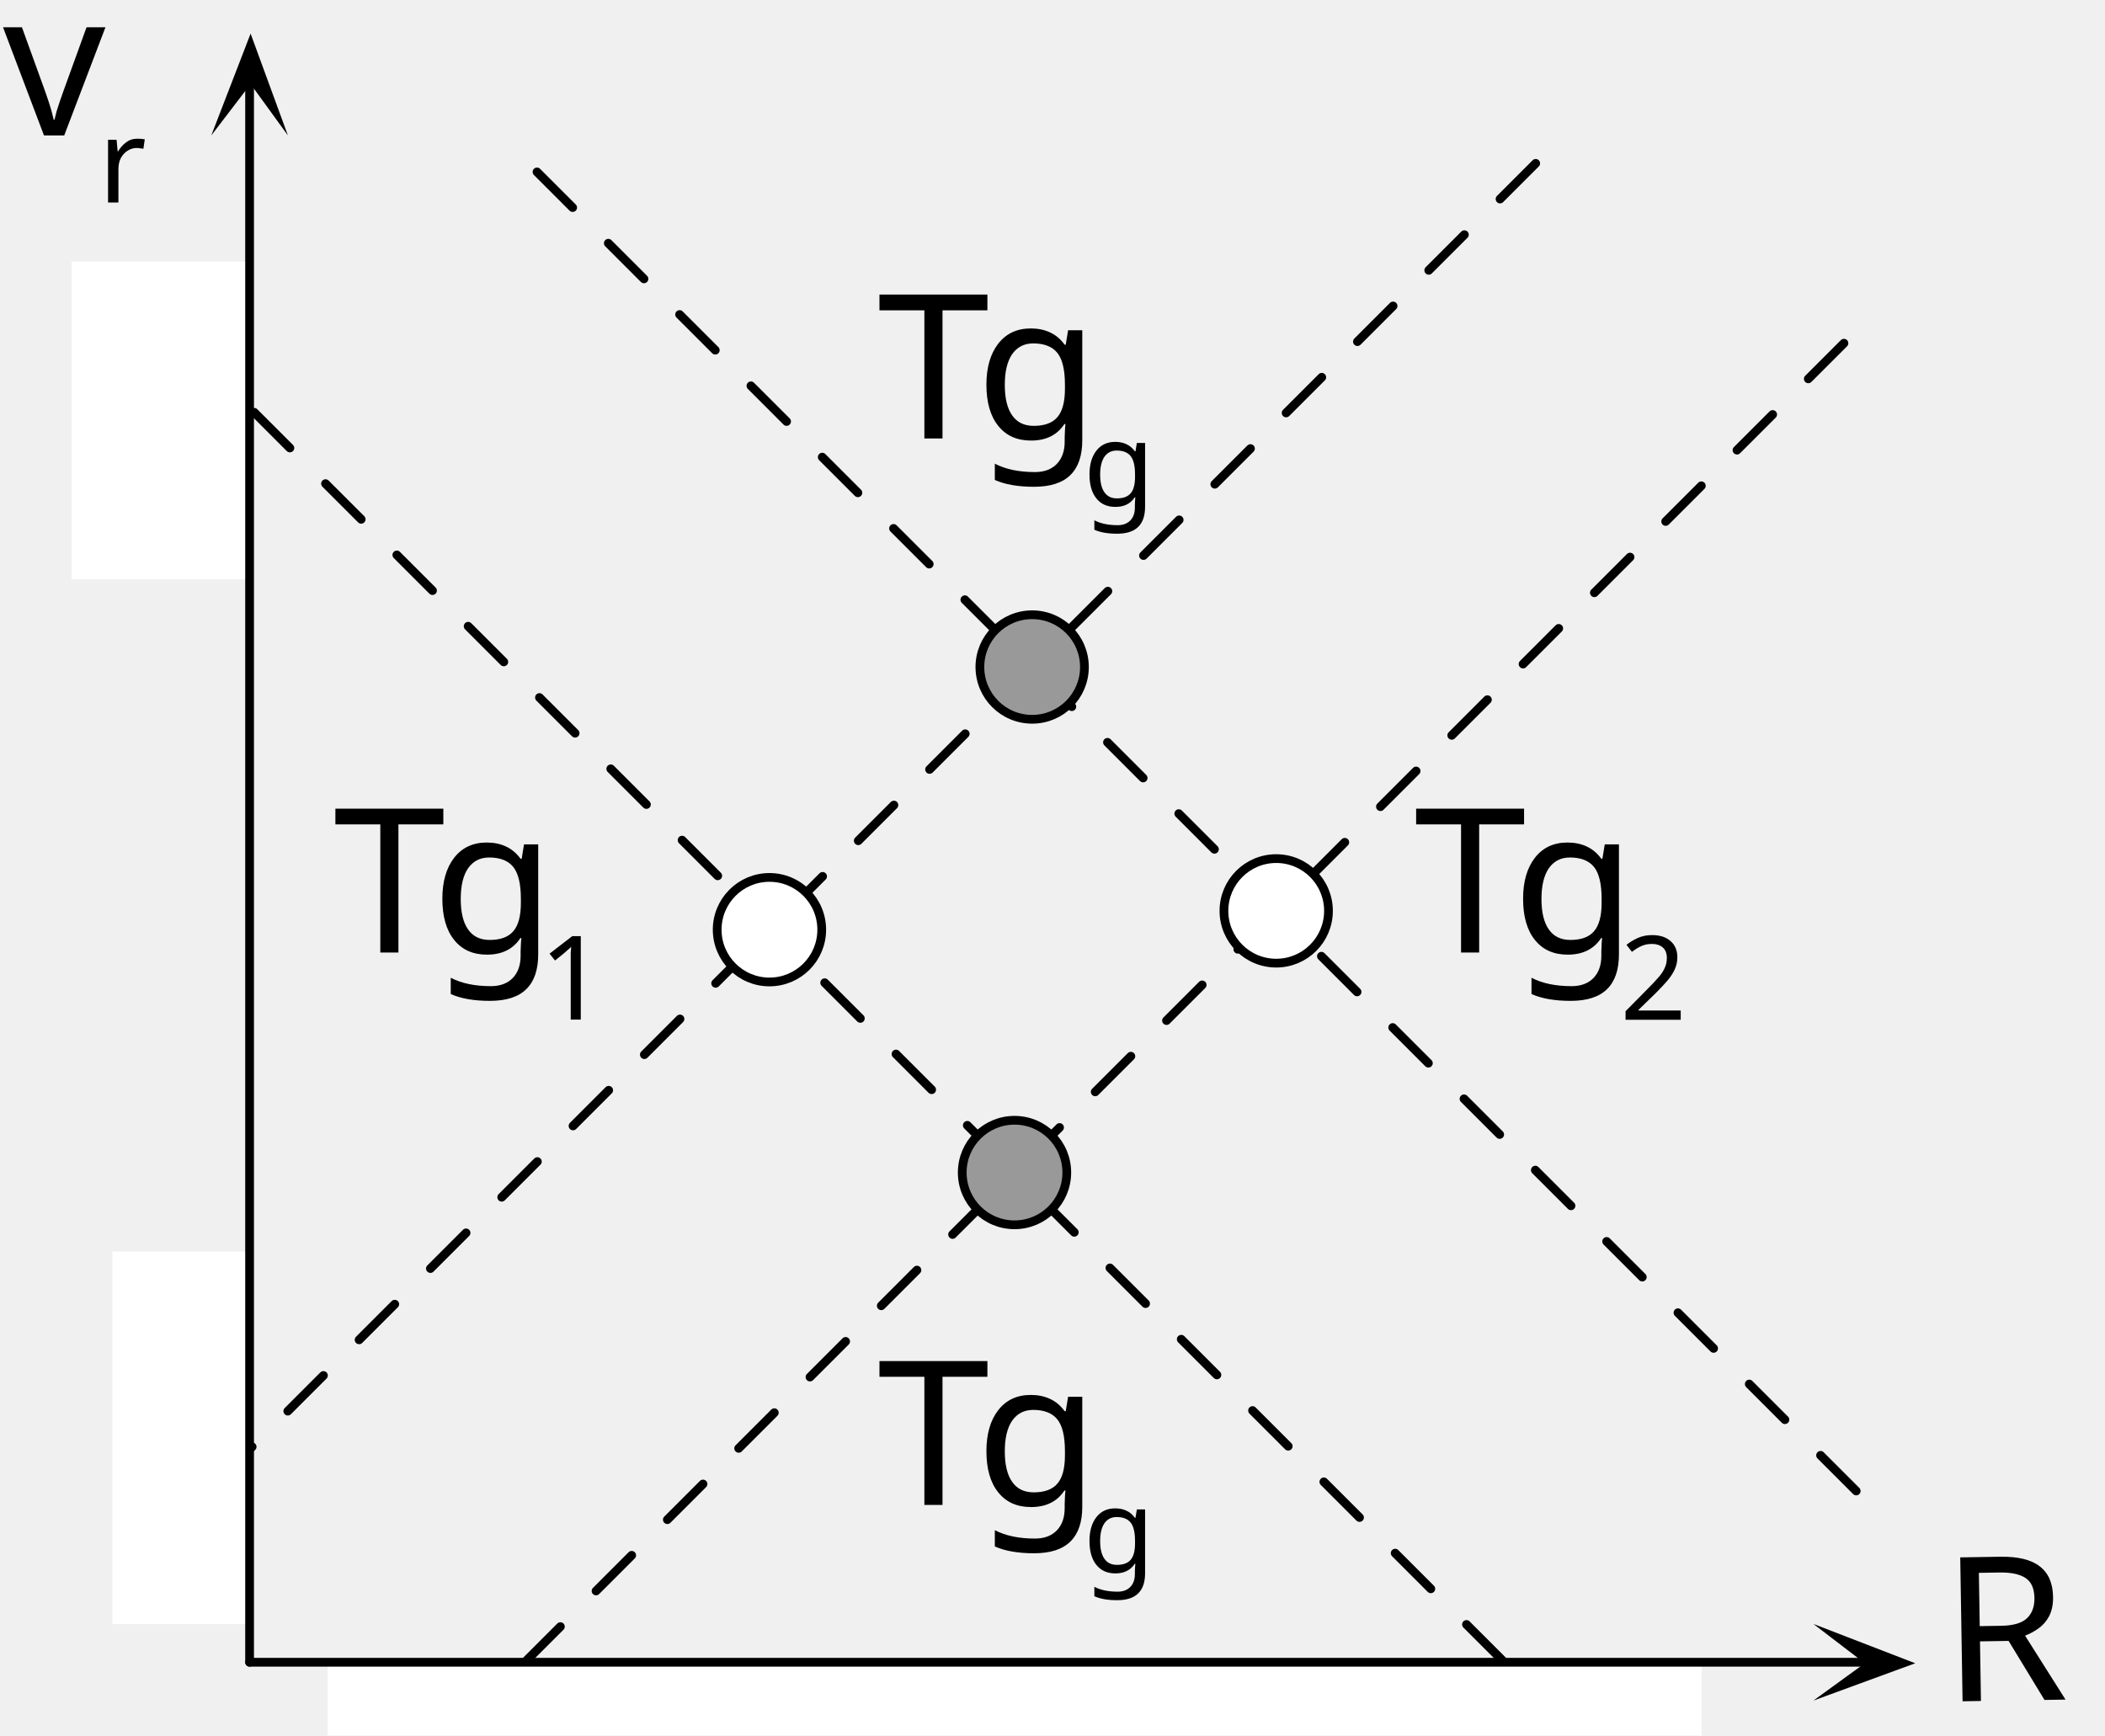
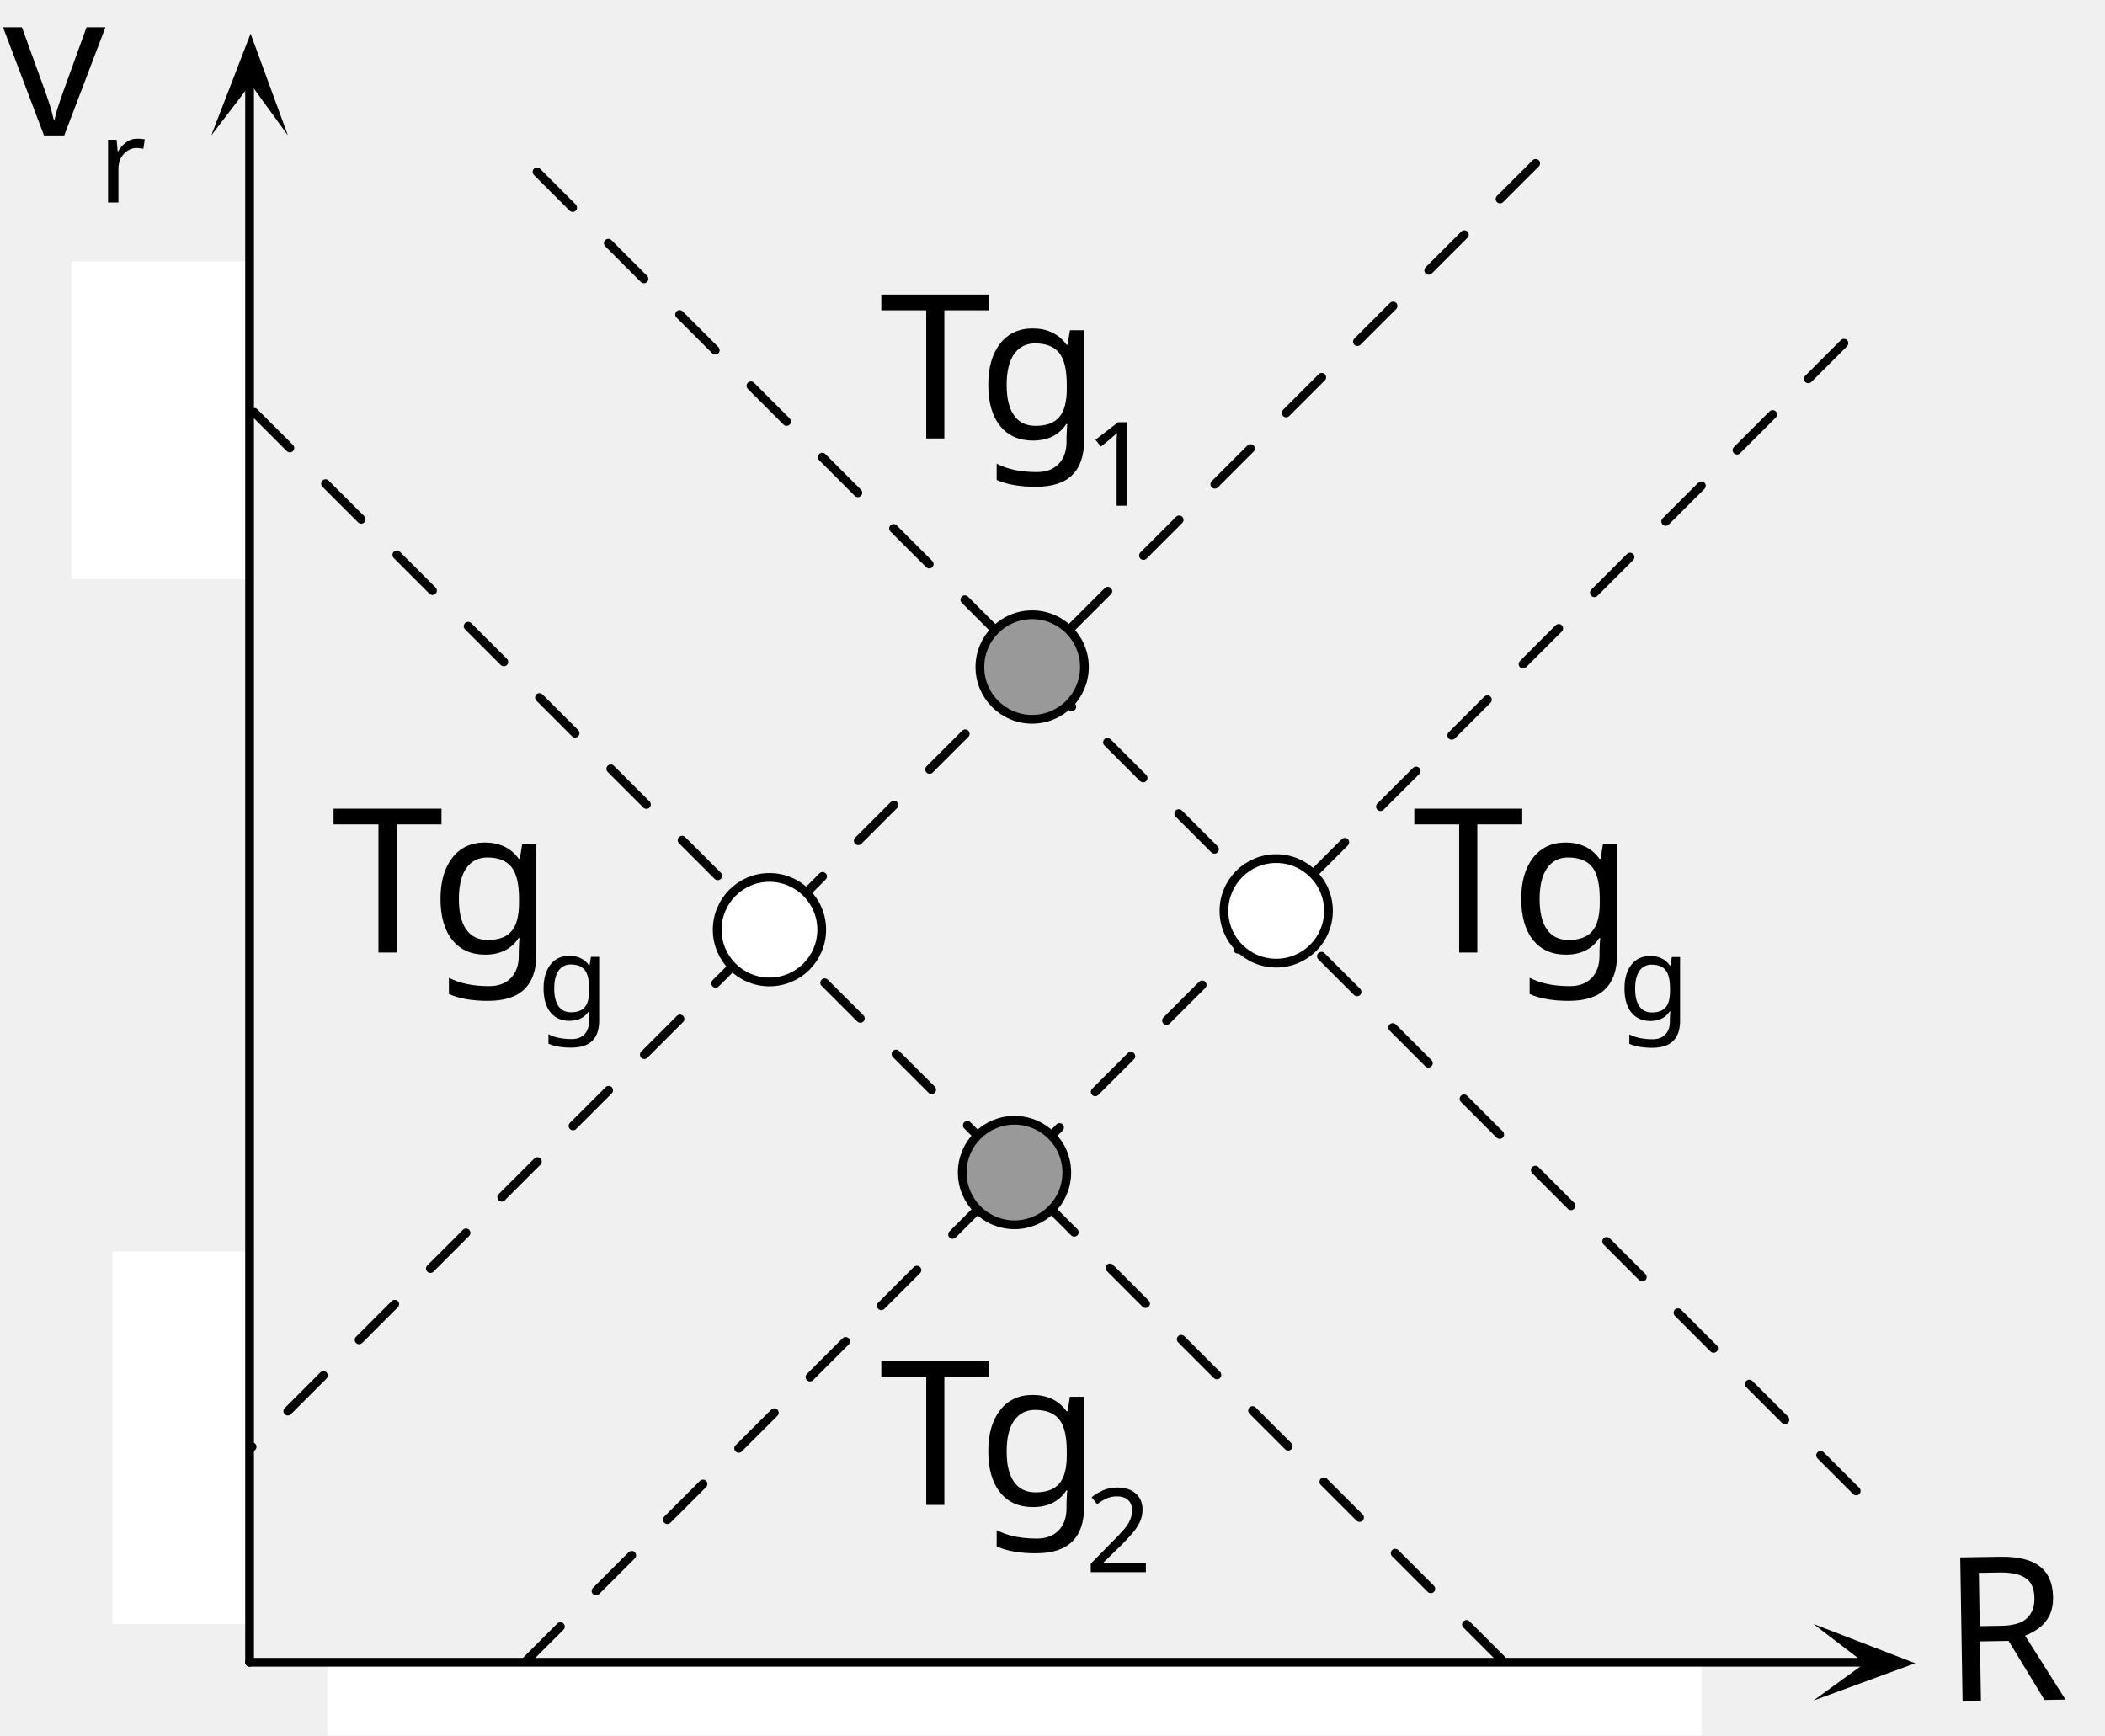
<svg xmlns="http://www.w3.org/2000/svg" id="Capa_1" data-name="Capa 1" viewBox="0 0 125.24 103.27">
  <defs>
    <style>.cls-1{font-size:12px;font-family:LinLibertineI, Linux Libertine;}.cls-2{fill-rule:evenodd;}.cls-3,.cls-7{fill:none;}.cls-3,.cls-4,.cls-5,.cls-7{stroke:#000;stroke-linecap:round;stroke-linejoin:round;stroke-width:0.52px;}.cls-3{stroke-dasharray:3;}.cls-4{fill:#999;}.cls-5,.cls-6{fill:#fff;}</style>
  </defs>
  <g id="ghostTargets">
    <text class="cls-1" transform="translate(115.61 101.25) rotate(-0.93)">R</text>
    <text class="cls-1" transform="translate(0.18 8.06)">v</text>
    <text class="cls-1" transform="translate(5.84 12.05) scale(0.58)">r</text>
    <polyline class="cls-2" points="14.91 2 12.57 8.06 14.91 5 17.13 8.06 14.91 2" />
    <polyline class="cls-2" points="113.95 98.97 107.89 96.63 110.95 98.97 107.89 101.19 113.95 98.97" />
    <line class="cls-3" x1="31.95" y1="10.23" x2="110.57" y2="88.85" />
    <line class="cls-3" x1="6.64" y1="16.05" x2="90.35" y2="99.76" />
    <line class="cls-3" x1="31.22" y1="98.91" x2="110.08" y2="20.05" />
    <line class="cls-3" x1="12.88" y1="88.21" x2="91.75" y2="9.34" />
    <circle class="cls-4" cx="61.41" cy="39.69" r="3.11" />
    <circle class="cls-5" cx="75.93" cy="54.2" r="3.11" />
    <circle class="cls-5" cx="45.78" cy="55.32" r="3.11" />
    <circle class="cls-4" cx="60.36" cy="69.77" r="3.11" />
-     <text class="cls-1" transform="translate(52.2 26.09)">Tg</text>
-     <text class="cls-1" transform="translate(64.44 30.09) scale(0.58)">g</text>
-     <text class="cls-1" transform="translate(52.2 89.55)">Tg</text>
-     <text class="cls-1" transform="translate(64.44 93.55) scale(0.58)">g</text>
-     <text class="cls-1" transform="translate(19.83 56.68)">Tg</text>
-     <text class="cls-1" transform="translate(32.08 60.67) scale(0.58)">1</text>
-     <text class="cls-1" transform="translate(84.13 56.68)">Tg</text>
-     <text class="cls-1" transform="translate(96.38 60.68) scale(0.58)">2</text>
+     <text class="cls-1" transform="translate(52.31 26.09)">Tg</text>
+     <text class="cls-1" transform="translate(64.56 30.09) scale(0.58)">1</text>
+     <text class="cls-1" transform="translate(52.31 89.55)">Tg</text>
+     <text class="cls-1" transform="translate(64.56 93.55) scale(0.58)">2</text>
+     <text class="cls-1" transform="translate(19.72 56.68)">Tg</text>
+     <text class="cls-1" transform="translate(31.96 60.67) scale(0.58)">g</text>
+     <text class="cls-1" transform="translate(84.02 56.68)">Tg</text>
+     <text class="cls-1" transform="translate(96.27 60.68) scale(0.58)">g</text>
    <rect class="cls-6" x="4.26" y="15.56" width="10.59" height="18.91" />
    <rect class="cls-6" x="6.69" y="74.47" width="8.16" height="22.16" />
    <rect class="cls-6" x="19.49" y="98.91" width="81.75" height="4.36" />
    <line class="cls-7" x1="14.85" y1="98.91" x2="14.85" y2="5" />
    <line class="cls-7" x1="14.85" y1="98.91" x2="110.92" y2="98.91" />
  </g>
</svg>
